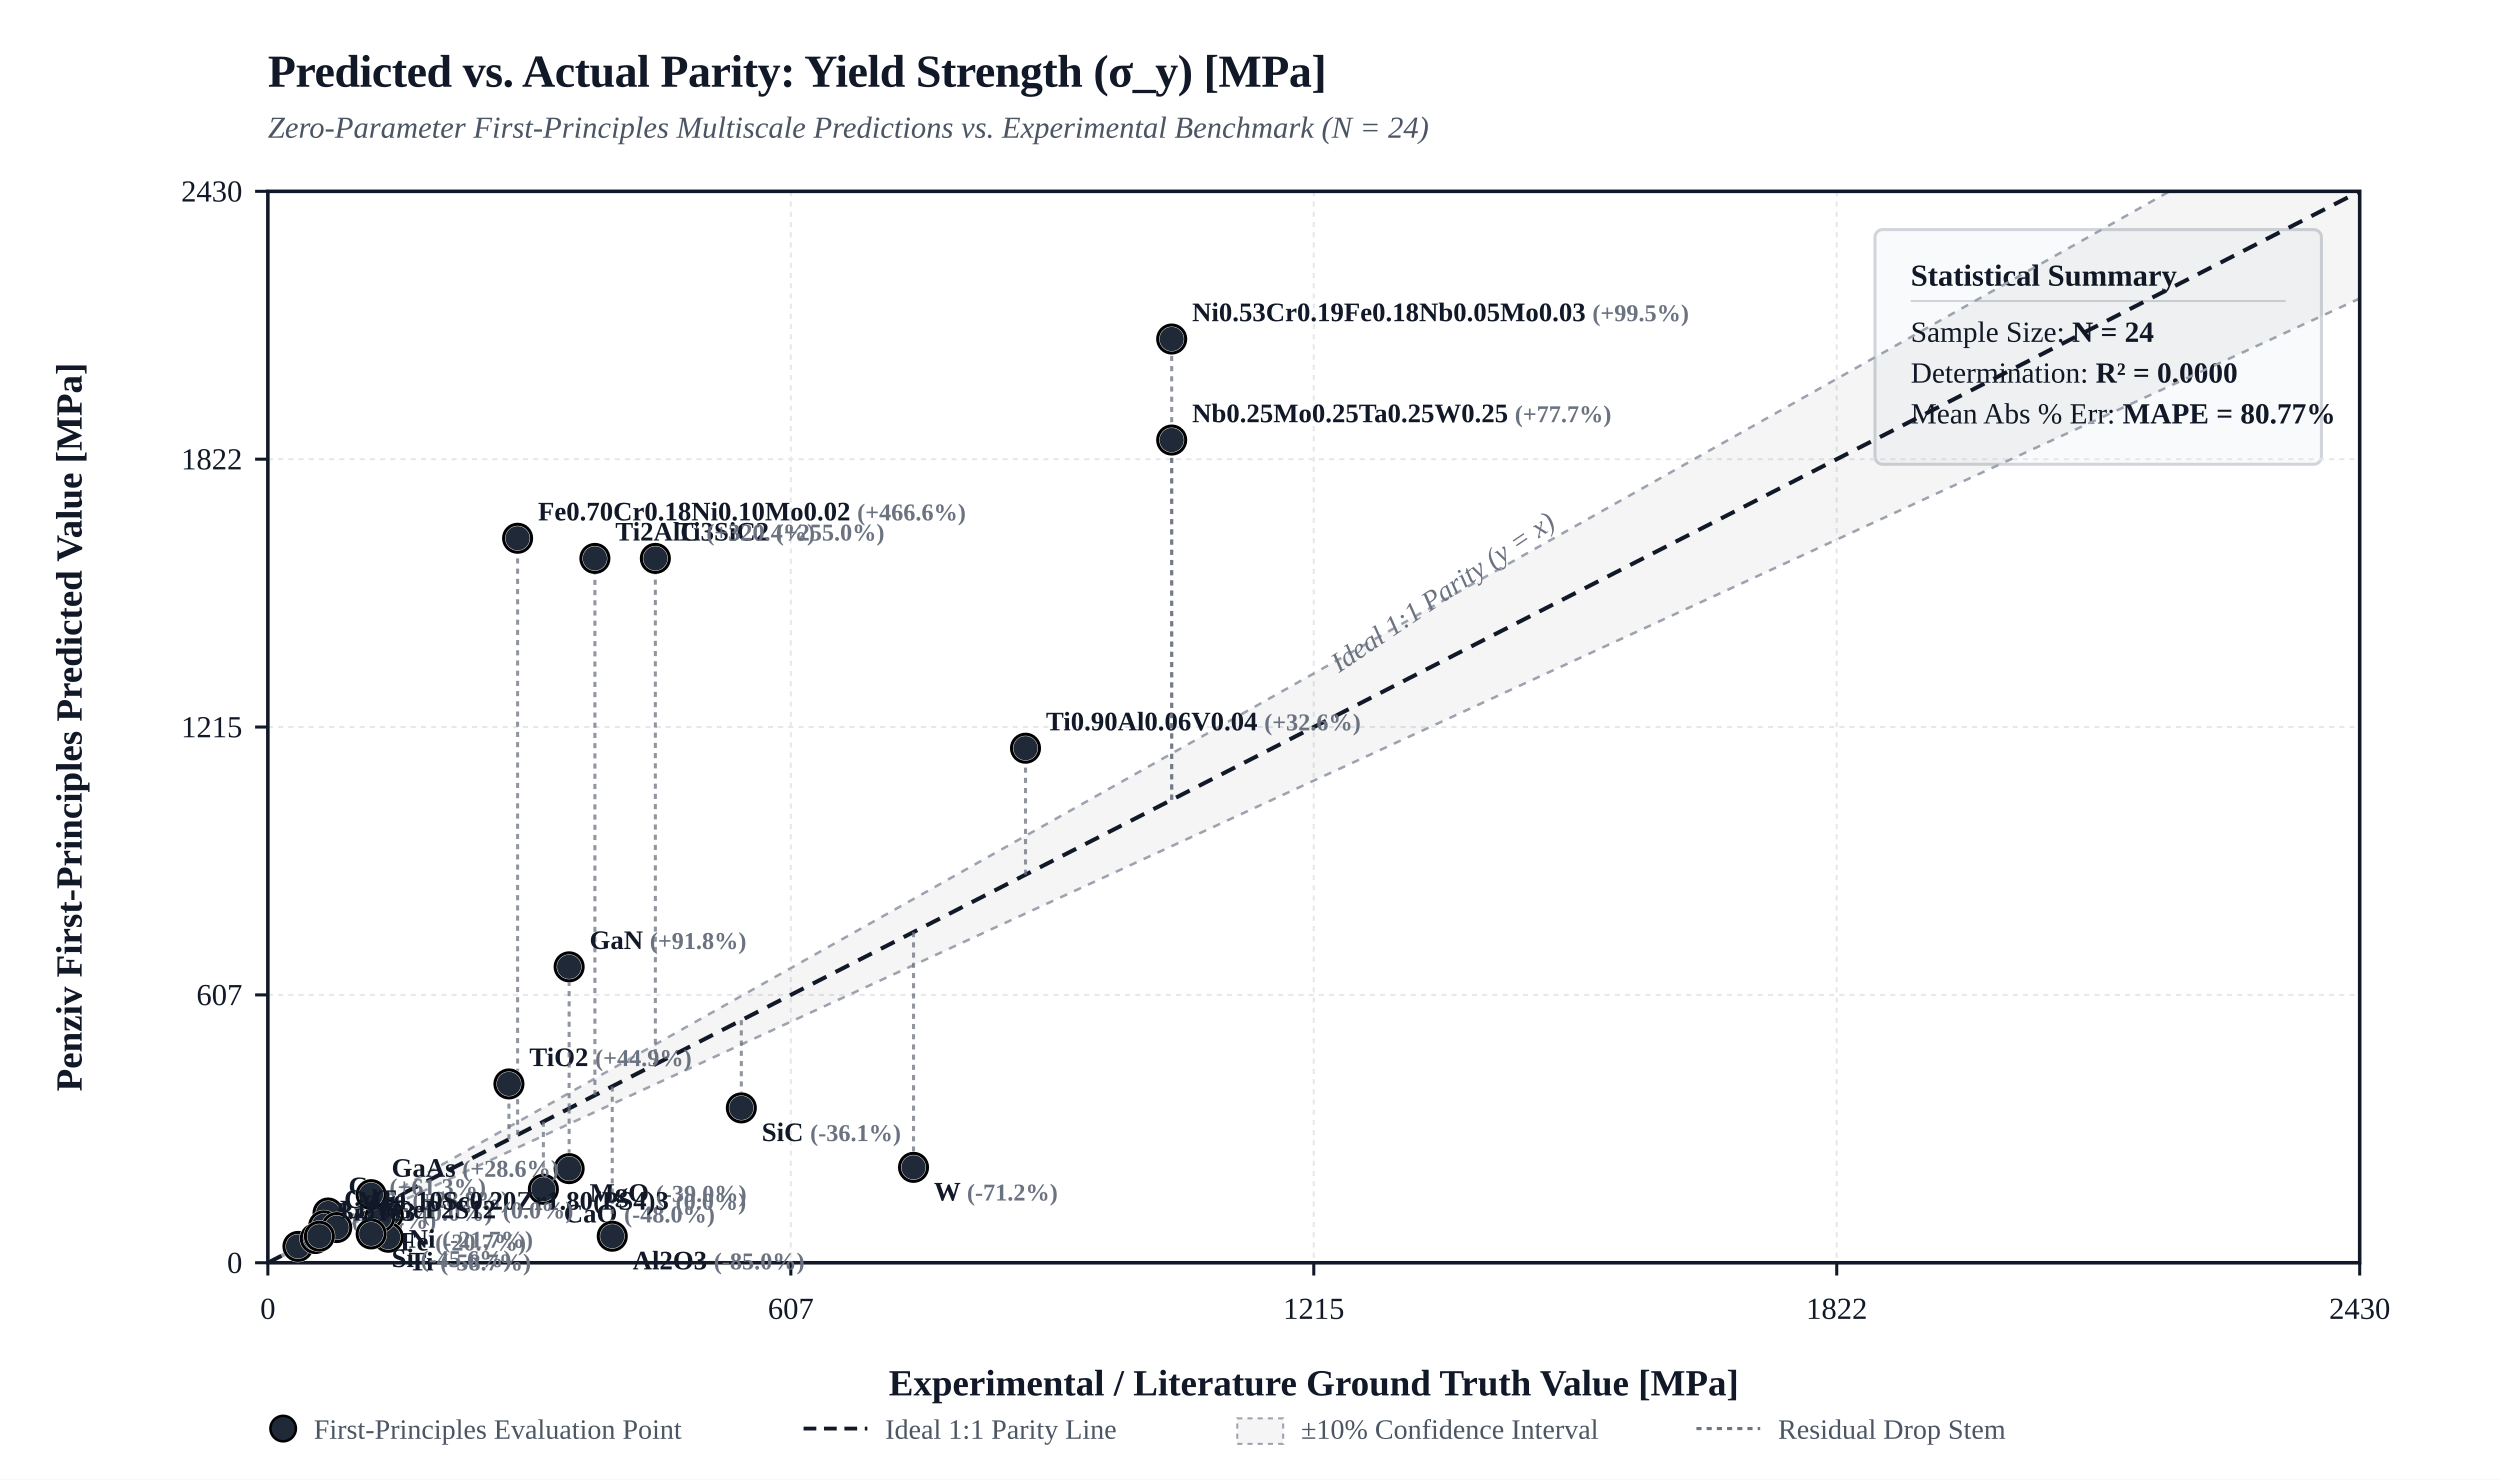
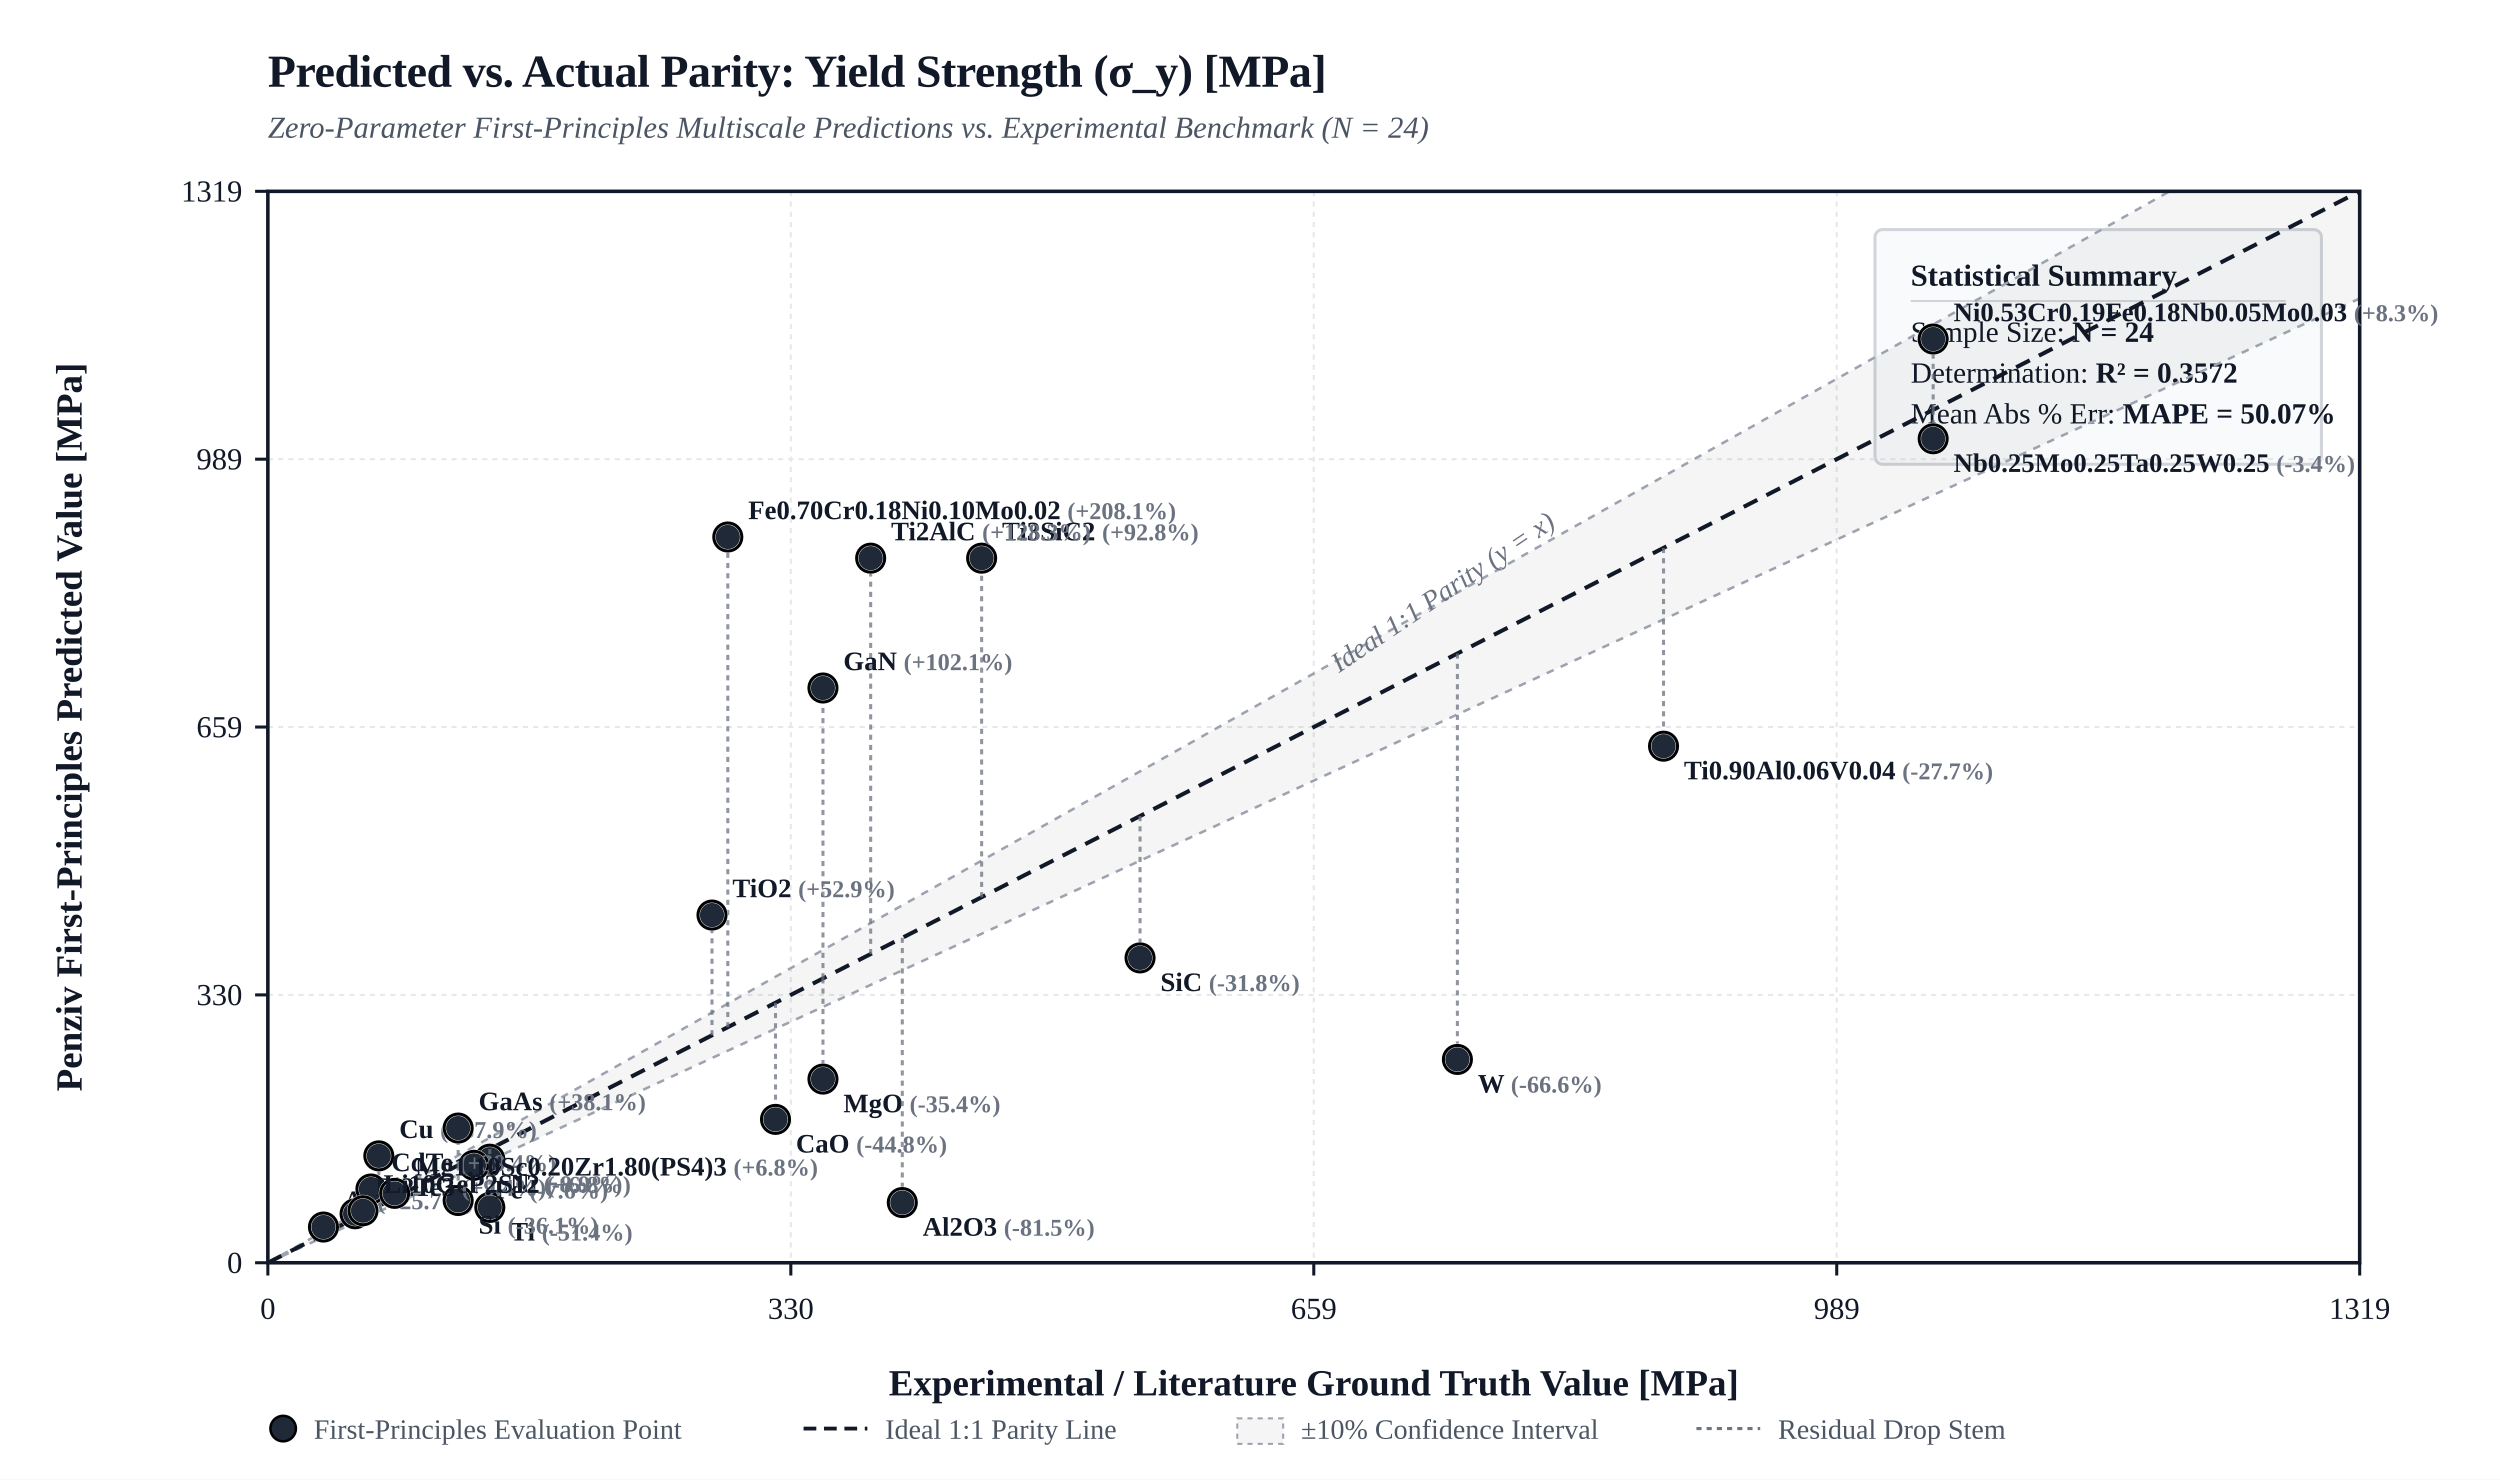
<svg xmlns="http://www.w3.org/2000/svg" viewBox="0 0 980 580" width="100%" height="auto" style="background-color: #FFFFFF; border: 1px solid #E5E7EB; border-radius: 4px; font-family: 'Times New Roman', Times, 'DejaVu Serif', 'TeX Gyre Termes', Georgia, serif;">
  <defs>
    <clipPath id="plotClip">
      <rect x="105" y="75" width="820" height="420" />
    </clipPath>
  </defs>
  <rect x="0" y="0" width="980" height="580" fill="#FFFFFF" />
  <text x="105" y="34" fill="#111827" font-size="18" font-weight="bold" letter-spacing="-0.01em">Predicted vs. Actual Parity: Yield Strength (σ_y) [MPa]</text>
  <text x="105" y="54" fill="#4B5563" font-size="12" font-style="italic">Zero-Parameter First-Principles Multiscale Predictions vs. Experimental Benchmark (N = 24)</text>
  <g transform="translate(735, 90)">
    <rect width="175" height="92" rx="3" fill="#F9FAFB" stroke="#D1D5DB" stroke-width="1.2" />
    <text x="14" y="22" fill="#111827" font-size="12" font-weight="bold">Statistical Summary</text>
    <line x1="14" y1="28" x2="161" y2="28" stroke="#D1D5DB" stroke-width="0.8" />
    <text x="14" y="44" fill="#111827" font-size="11.5">Sample Size: <tspan font-weight="bold">N = 24</tspan>
    </text>
-     <text x="14" y="60" fill="#111827" font-size="11.5">Determination: <tspan font-weight="bold">R² = 0.0000</tspan>
+     <text x="14" y="60" fill="#111827" font-size="11.5">Determination: <tspan font-weight="bold">R² = 0.3572</tspan>
    </text>
-     <text x="14" y="76" fill="#111827" font-size="11.5">Mean Abs % Err: <tspan font-weight="bold">MAPE = 80.77%</tspan>
+     <text x="14" y="76" fill="#111827" font-size="11.5">Mean Abs % Err: <tspan font-weight="bold">MAPE = 50.07%</tspan>
    </text>
  </g>
  <line x1="105.0" y1="75" x2="105.0" y2="495" stroke="#E5E7EB" stroke-width="0.8" stroke-dasharray="2,2" />
  <line x1="105" y1="495.0" x2="925" y2="495.0" stroke="#E5E7EB" stroke-width="0.8" stroke-dasharray="2,2" />
  <line x1="100" y1="495.0" x2="105" y2="495.0" stroke="#111827" stroke-width="1.2" />
  <text x="95" y="499.0" fill="#111827" font-size="12" font-weight="500" text-anchor="end">0</text>
  <line x1="105.0" y1="495" x2="105.0" y2="500" stroke="#111827" stroke-width="1.2" />
  <text x="105.0" y="517.0" fill="#111827" font-size="12" font-weight="500" text-anchor="middle">0</text>
  <line x1="310.0" y1="75" x2="310.0" y2="495" stroke="#E5E7EB" stroke-width="0.8" stroke-dasharray="2,2" />
  <line x1="105" y1="390.0" x2="925" y2="390.0" stroke="#E5E7EB" stroke-width="0.8" stroke-dasharray="2,2" />
  <line x1="100" y1="390.0" x2="105" y2="390.0" stroke="#111827" stroke-width="1.2" />
-   <text x="95" y="394.0" fill="#111827" font-size="12" font-weight="500" text-anchor="end">607</text>
+   <text x="95" y="394.0" fill="#111827" font-size="12" font-weight="500" text-anchor="end">330</text>
  <line x1="310.0" y1="495" x2="310.0" y2="500" stroke="#111827" stroke-width="1.2" />
-   <text x="310.0" y="517.0" fill="#111827" font-size="12" font-weight="500" text-anchor="middle">607</text>
+   <text x="310.0" y="517.0" fill="#111827" font-size="12" font-weight="500" text-anchor="middle">330</text>
  <line x1="515.0" y1="75" x2="515.0" y2="495" stroke="#E5E7EB" stroke-width="0.8" stroke-dasharray="2,2" />
  <line x1="105" y1="285.0" x2="925" y2="285.0" stroke="#E5E7EB" stroke-width="0.8" stroke-dasharray="2,2" />
  <line x1="100" y1="285.0" x2="105" y2="285.0" stroke="#111827" stroke-width="1.2" />
-   <text x="95" y="289.0" fill="#111827" font-size="12" font-weight="500" text-anchor="end">1215</text>
+   <text x="95" y="289.0" fill="#111827" font-size="12" font-weight="500" text-anchor="end">659</text>
  <line x1="515.0" y1="495" x2="515.0" y2="500" stroke="#111827" stroke-width="1.2" />
-   <text x="515.0" y="517.0" fill="#111827" font-size="12" font-weight="500" text-anchor="middle">1215</text>
+   <text x="515.0" y="517.0" fill="#111827" font-size="12" font-weight="500" text-anchor="middle">659</text>
  <line x1="720.0" y1="75" x2="720.0" y2="495" stroke="#E5E7EB" stroke-width="0.8" stroke-dasharray="2,2" />
  <line x1="105" y1="180.0" x2="925" y2="180.0" stroke="#E5E7EB" stroke-width="0.8" stroke-dasharray="2,2" />
  <line x1="100" y1="180.0" x2="105" y2="180.0" stroke="#111827" stroke-width="1.2" />
-   <text x="95" y="184.0" fill="#111827" font-size="12" font-weight="500" text-anchor="end">1822</text>
+   <text x="95" y="184.0" fill="#111827" font-size="12" font-weight="500" text-anchor="end">989</text>
  <line x1="720.0" y1="495" x2="720.0" y2="500" stroke="#111827" stroke-width="1.2" />
-   <text x="720.0" y="517.0" fill="#111827" font-size="12" font-weight="500" text-anchor="middle">1822</text>
+   <text x="720.0" y="517.0" fill="#111827" font-size="12" font-weight="500" text-anchor="middle">989</text>
  <line x1="925.0" y1="75" x2="925.0" y2="495" stroke="#E5E7EB" stroke-width="0.8" stroke-dasharray="2,2" />
  <line x1="105" y1="75.0" x2="925" y2="75.0" stroke="#E5E7EB" stroke-width="0.8" stroke-dasharray="2,2" />
  <line x1="100" y1="75.0" x2="105" y2="75.0" stroke="#111827" stroke-width="1.2" />
-   <text x="95" y="79.0" fill="#111827" font-size="12" font-weight="500" text-anchor="end">2430</text>
+   <text x="95" y="79.0" fill="#111827" font-size="12" font-weight="500" text-anchor="end">1319</text>
  <line x1="925.0" y1="495" x2="925.0" y2="500" stroke="#111827" stroke-width="1.2" />
-   <text x="925.0" y="517.0" fill="#111827" font-size="12" font-weight="500" text-anchor="middle">2430</text>
+   <text x="925.0" y="517.0" fill="#111827" font-size="12" font-weight="500" text-anchor="middle">1319</text>
  <polygon points="105.0,495.0 925.0,33.0 925.0,117.0 105.0,495.0" fill="rgba(0, 0, 0, 0.04)" clip-path="url(#plotClip)" />
  <line x1="105.0" y1="495.0" x2="925.0" y2="33.0" stroke="#9CA3AF" stroke-width="1.0" stroke-dasharray="3,3" clip-path="url(#plotClip)" />
  <line x1="105.0" y1="495.0" x2="925.0" y2="117.0" stroke="#9CA3AF" stroke-width="1.0" stroke-dasharray="3,3" clip-path="url(#plotClip)" />
  <line x1="105.0" y1="495.0" x2="925.0" y2="75.0" stroke="#111827" stroke-width="1.6" stroke-dasharray="6,4" clip-path="url(#plotClip)" />
  <text x="535.0" y="273.0" fill="#6B7280" font-size="11" font-style="italic" transform="rotate(-34 515.0 285.0)">Ideal 1:1 Parity (y = x)</text>
  <rect x="105" y="75" width="820" height="420" fill="none" stroke="#111827" stroke-width="1.4" />
  <text x="515.0" y="547.0" fill="#111827" font-size="14.5" font-weight="bold" text-anchor="middle">Experimental / Literature Ground Truth Value [MPa]</text>
  <text x="32" y="285.0" fill="#111827" font-size="14.5" font-weight="bold" text-anchor="middle" transform="rotate(-90 32 285.0)">Penziv First-Principles Predicted Value [MPa]</text>
-   <line x1="128.6" y1="482.9" x2="128.6" y2="475.5" stroke="#6B7280" stroke-width="1.2" stroke-dasharray="2,2" opacity="0.75" clip-path="url(#plotClip)" />
-   <circle cx="128.6" cy="475.5" r="5.5" fill="#1F2937" stroke="#FFFFFF" stroke-width="1.5" />
-   <circle cx="128.6" cy="475.5" r="5.5" fill="none" stroke="#000000" stroke-width="1.2" />
-   <text x="136.6" y="468.5" fill="#111827" font-size="10.5" font-weight="600" text-anchor="start">Cu <tspan fill="#6B7280" font-size="9.5">(+61.3%)</tspan>
+   <line x1="148.5" y1="472.7" x2="148.5" y2="453.1" stroke="#6B7280" stroke-width="1.2" stroke-dasharray="2,2" opacity="0.75" clip-path="url(#plotClip)" />
+   <circle cx="148.5" cy="453.1" r="5.5" fill="#1F2937" stroke="#FFFFFF" stroke-width="1.5" />
+   <circle cx="148.5" cy="453.1" r="5.5" fill="none" stroke="#000000" stroke-width="1.2" />
+   <text x="156.5" y="446.1" fill="#111827" font-size="10.5" font-weight="600" text-anchor="start">Cu <tspan fill="#6B7280" font-size="9.5">(+87.9%)</tspan>
  </text>
-   <line x1="116.8" y1="489.0" x2="116.8" y2="488.6" stroke="#6B7280" stroke-width="1.2" stroke-dasharray="2,2" opacity="0.75" clip-path="url(#plotClip)" />
-   <circle cx="116.8" cy="488.6" r="5.5" fill="#1F2937" stroke="#FFFFFF" stroke-width="1.5" />
-   <circle cx="116.8" cy="488.6" r="5.5" fill="none" stroke="#000000" stroke-width="1.2" />
-   <text x="124.8" y="481.6" fill="#111827" font-size="10.5" font-weight="600" text-anchor="start">Al <tspan fill="#6B7280" font-size="9.5">(+5.4%)</tspan>
+   <line x1="126.8" y1="483.9" x2="126.8" y2="481.0" stroke="#6B7280" stroke-width="1.2" stroke-dasharray="2,2" opacity="0.75" clip-path="url(#plotClip)" />
+   <circle cx="126.8" cy="481.0" r="5.5" fill="#1F2937" stroke="#FFFFFF" stroke-width="1.5" />
+   <circle cx="126.8" cy="481.0" r="5.5" fill="none" stroke="#000000" stroke-width="1.2" />
+   <text x="134.8" y="474.0" fill="#111827" font-size="10.5" font-weight="600" text-anchor="start">Al <tspan fill="#6B7280" font-size="9.5">(+25.7%)</tspan>
  </text>
-   <line x1="152.2" y1="470.8" x2="152.2" y2="476.1" stroke="#6B7280" stroke-width="1.2" stroke-dasharray="2,2" opacity="0.75" clip-path="url(#plotClip)" />
-   <circle cx="152.2" cy="476.1" r="5.5" fill="#1F2937" stroke="#FFFFFF" stroke-width="1.5" />
-   <circle cx="152.2" cy="476.1" r="5.5" fill="none" stroke="#000000" stroke-width="1.2" />
-   <text x="160.2" y="489.1" fill="#111827" font-size="10.5" font-weight="600" text-anchor="start">Ni <tspan fill="#6B7280" font-size="9.5">(-21.7%)</tspan>
+   <line x1="192.0" y1="450.4" x2="192.0" y2="454.4" stroke="#6B7280" stroke-width="1.2" stroke-dasharray="2,2" opacity="0.75" clip-path="url(#plotClip)" />
+   <circle cx="192.0" cy="454.4" r="5.5" fill="#1F2937" stroke="#FFFFFF" stroke-width="1.5" />
+   <circle cx="192.0" cy="454.4" r="5.5" fill="none" stroke="#000000" stroke-width="1.2" />
+   <text x="200.0" y="467.4" fill="#111827" font-size="10.5" font-weight="600" text-anchor="start">Ni <tspan fill="#6B7280" font-size="9.5">(-8.9%)</tspan>
  </text>
-   <line x1="152.2" y1="470.8" x2="152.2" y2="485.0" stroke="#6B7280" stroke-width="1.2" stroke-dasharray="2,2" opacity="0.75" clip-path="url(#plotClip)" />
-   <circle cx="152.2" cy="485.0" r="5.5" fill="#1F2937" stroke="#FFFFFF" stroke-width="1.5" />
-   <circle cx="152.2" cy="485.0" r="5.5" fill="none" stroke="#000000" stroke-width="1.2" />
-   <text x="160.2" y="498.0" fill="#111827" font-size="10.5" font-weight="600" text-anchor="start">Ti <tspan fill="#6B7280" font-size="9.5">(-58.7%)</tspan>
+   <line x1="192.0" y1="450.4" x2="192.0" y2="473.3" stroke="#6B7280" stroke-width="1.2" stroke-dasharray="2,2" opacity="0.75" clip-path="url(#plotClip)" />
+   <circle cx="192.0" cy="473.3" r="5.5" fill="#1F2937" stroke="#FFFFFF" stroke-width="1.5" />
+   <circle cx="192.0" cy="473.3" r="5.5" fill="none" stroke="#000000" stroke-width="1.2" />
+   <text x="200.0" y="486.3" fill="#111827" font-size="10.5" font-weight="600" text-anchor="start">Ti <tspan fill="#6B7280" font-size="9.5">(-51.4%)</tspan>
  </text>
-   <line x1="358.1" y1="365.4" x2="358.1" y2="457.6" stroke="#6B7280" stroke-width="1.2" stroke-dasharray="2,2" opacity="0.75" clip-path="url(#plotClip)" />
-   <circle cx="358.1" cy="457.6" r="5.5" fill="#1F2937" stroke="#FFFFFF" stroke-width="1.5" />
-   <circle cx="358.1" cy="457.6" r="5.5" fill="none" stroke="#000000" stroke-width="1.2" />
-   <text x="366.1" y="470.6" fill="#111827" font-size="10.5" font-weight="600" text-anchor="start">W <tspan fill="#6B7280" font-size="9.5">(-71.2%)</tspan>
+   <line x1="571.3" y1="256.2" x2="571.3" y2="415.3" stroke="#6B7280" stroke-width="1.2" stroke-dasharray="2,2" opacity="0.75" clip-path="url(#plotClip)" />
+   <circle cx="571.3" cy="415.3" r="5.5" fill="#1F2937" stroke="#FFFFFF" stroke-width="1.5" />
+   <circle cx="571.3" cy="415.3" r="5.5" fill="none" stroke="#000000" stroke-width="1.2" />
+   <text x="579.3" y="428.3" fill="#111827" font-size="10.5" font-weight="600" text-anchor="start">W <tspan fill="#6B7280" font-size="9.5">(-66.6%)</tspan>
  </text>
-   <line x1="148.9" y1="472.5" x2="148.9" y2="477.2" stroke="#6B7280" stroke-width="1.2" stroke-dasharray="2,2" opacity="0.75" clip-path="url(#plotClip)" />
-   <circle cx="148.9" cy="477.2" r="5.5" fill="#1F2937" stroke="#FFFFFF" stroke-width="1.5" />
-   <circle cx="148.9" cy="477.2" r="5.5" fill="none" stroke="#000000" stroke-width="1.2" />
-   <text x="156.9" y="490.2" fill="#111827" font-size="10.5" font-weight="600" text-anchor="start">Fe <tspan fill="#6B7280" font-size="9.5">(-20.7%)</tspan>
+   <line x1="185.8" y1="453.6" x2="185.8" y2="456.8" stroke="#6B7280" stroke-width="1.2" stroke-dasharray="2,2" opacity="0.75" clip-path="url(#plotClip)" />
+   <circle cx="185.8" cy="456.8" r="5.5" fill="#1F2937" stroke="#FFFFFF" stroke-width="1.5" />
+   <circle cx="185.8" cy="456.8" r="5.5" fill="none" stroke="#000000" stroke-width="1.2" />
+   <text x="193.8" y="469.8" fill="#111827" font-size="10.5" font-weight="600" text-anchor="start">Fe <tspan fill="#6B7280" font-size="9.5">(-7.6%)</tspan>
  </text>
-   <line x1="202.9" y1="444.9" x2="202.9" y2="211.0" stroke="#6B7280" stroke-width="1.2" stroke-dasharray="2,2" opacity="0.75" clip-path="url(#plotClip)" />
-   <circle cx="202.9" cy="211.0" r="5.5" fill="#1F2937" stroke="#FFFFFF" stroke-width="1.5" />
-   <circle cx="202.9" cy="211.0" r="5.5" fill="none" stroke="#000000" stroke-width="1.2" />
-   <text x="210.9" y="204.0" fill="#111827" font-size="10.5" font-weight="600" text-anchor="start">Fe0.70Cr0.18Ni0.10Mo0.02 <tspan fill="#6B7280" font-size="9.5">(+466.6%)</tspan>
+   <line x1="285.3" y1="402.7" x2="285.3" y2="210.5" stroke="#6B7280" stroke-width="1.2" stroke-dasharray="2,2" opacity="0.75" clip-path="url(#plotClip)" />
+   <circle cx="285.3" cy="210.5" r="5.5" fill="#1F2937" stroke="#FFFFFF" stroke-width="1.5" />
+   <circle cx="285.3" cy="210.5" r="5.5" fill="none" stroke="#000000" stroke-width="1.2" />
+   <text x="293.3" y="203.5" fill="#111827" font-size="10.5" font-weight="600" text-anchor="start">Fe0.70Cr0.18Ni0.10Mo0.02 <tspan fill="#6B7280" font-size="9.5">(+208.1%)</tspan>
  </text>
-   <line x1="459.3" y1="313.5" x2="459.3" y2="132.9" stroke="#6B7280" stroke-width="1.2" stroke-dasharray="2,2" opacity="0.75" clip-path="url(#plotClip)" />
-   <circle cx="459.3" cy="132.9" r="5.5" fill="#1F2937" stroke="#FFFFFF" stroke-width="1.5" />
-   <circle cx="459.3" cy="132.9" r="5.5" fill="none" stroke="#000000" stroke-width="1.2" />
-   <text x="467.3" y="125.9" fill="#111827" font-size="10.5" font-weight="600" text-anchor="start">Ni0.53Cr0.19Fe0.18Nb0.05Mo0.03 <tspan fill="#6B7280" font-size="9.5">(+99.5%)</tspan>
+   <line x1="757.8" y1="160.6" x2="757.8" y2="132.9" stroke="#6B7280" stroke-width="1.2" stroke-dasharray="2,2" opacity="0.75" clip-path="url(#plotClip)" />
+   <circle cx="757.8" cy="132.9" r="5.5" fill="#1F2937" stroke="#FFFFFF" stroke-width="1.5" />
+   <circle cx="757.8" cy="132.9" r="5.5" fill="none" stroke="#000000" stroke-width="1.2" />
+   <text x="765.8" y="125.9" fill="#111827" font-size="10.5" font-weight="600" text-anchor="start">Ni0.53Cr0.19Fe0.18Nb0.05Mo0.03 <tspan fill="#6B7280" font-size="9.5">(+8.3%)</tspan>
  </text>
-   <line x1="402.0" y1="342.9" x2="402.0" y2="293.3" stroke="#6B7280" stroke-width="1.2" stroke-dasharray="2,2" opacity="0.75" clip-path="url(#plotClip)" />
-   <circle cx="402.0" cy="293.3" r="5.5" fill="#1F2937" stroke="#FFFFFF" stroke-width="1.5" />
-   <circle cx="402.0" cy="293.3" r="5.5" fill="none" stroke="#000000" stroke-width="1.2" />
-   <text x="410.0" y="286.3" fill="#111827" font-size="10.5" font-weight="600" text-anchor="start">Ti0.90Al0.06V0.04 <tspan fill="#6B7280" font-size="9.5">(+32.6%)</tspan>
+   <line x1="652.1" y1="214.8" x2="652.1" y2="292.5" stroke="#6B7280" stroke-width="1.2" stroke-dasharray="2,2" opacity="0.75" clip-path="url(#plotClip)" />
+   <circle cx="652.1" cy="292.5" r="5.5" fill="#1F2937" stroke="#FFFFFF" stroke-width="1.5" />
+   <circle cx="652.1" cy="292.5" r="5.5" fill="none" stroke="#000000" stroke-width="1.2" />
+   <text x="660.1" y="305.5" fill="#111827" font-size="10.5" font-weight="600" text-anchor="start">Ti0.90Al0.06V0.04 <tspan fill="#6B7280" font-size="9.5">(-27.7%)</tspan>
  </text>
-   <line x1="459.3" y1="313.5" x2="459.3" y2="172.5" stroke="#6B7280" stroke-width="1.2" stroke-dasharray="2,2" opacity="0.75" clip-path="url(#plotClip)" />
-   <circle cx="459.3" cy="172.5" r="5.5" fill="#1F2937" stroke="#FFFFFF" stroke-width="1.5" />
-   <circle cx="459.3" cy="172.5" r="5.5" fill="none" stroke="#000000" stroke-width="1.2" />
-   <text x="467.3" y="165.5" fill="#111827" font-size="10.5" font-weight="600" text-anchor="start">Nb0.25Mo0.25Ta0.25W0.25 <tspan fill="#6B7280" font-size="9.5">(+77.7%)</tspan>
+   <line x1="757.8" y1="160.6" x2="757.8" y2="172.0" stroke="#6B7280" stroke-width="1.2" stroke-dasharray="2,2" opacity="0.75" clip-path="url(#plotClip)" />
+   <circle cx="757.8" cy="172.0" r="5.5" fill="#1F2937" stroke="#FFFFFF" stroke-width="1.5" />
+   <circle cx="757.8" cy="172.0" r="5.5" fill="none" stroke="#000000" stroke-width="1.2" />
+   <text x="765.8" y="185.0" fill="#111827" font-size="10.5" font-weight="600" text-anchor="start">Nb0.25Mo0.25Ta0.25W0.25 <tspan fill="#6B7280" font-size="9.5">(-3.4%)</tspan>
  </text>
-   <line x1="256.9" y1="417.2" x2="256.9" y2="218.9" stroke="#6B7280" stroke-width="1.2" stroke-dasharray="2,2" opacity="0.75" clip-path="url(#plotClip)" />
-   <circle cx="256.9" cy="218.9" r="5.5" fill="#1F2937" stroke="#FFFFFF" stroke-width="1.5" />
-   <circle cx="256.9" cy="218.9" r="5.5" fill="none" stroke="#000000" stroke-width="1.2" />
-   <text x="264.9" y="211.9" fill="#111827" font-size="10.5" font-weight="600" text-anchor="start">Ti3SiC2 <tspan fill="#6B7280" font-size="9.5">(+255.0%)</tspan>
+   <line x1="384.8" y1="351.7" x2="384.8" y2="218.8" stroke="#6B7280" stroke-width="1.2" stroke-dasharray="2,2" opacity="0.75" clip-path="url(#plotClip)" />
+   <circle cx="384.8" cy="218.8" r="5.5" fill="#1F2937" stroke="#FFFFFF" stroke-width="1.5" />
+   <circle cx="384.8" cy="218.8" r="5.5" fill="none" stroke="#000000" stroke-width="1.2" />
+   <text x="392.8" y="211.8" fill="#111827" font-size="10.5" font-weight="600" text-anchor="start">Ti3SiC2 <tspan fill="#6B7280" font-size="9.5">(+92.8%)</tspan>
  </text>
-   <line x1="233.2" y1="429.3" x2="233.2" y2="218.9" stroke="#6B7280" stroke-width="1.2" stroke-dasharray="2,2" opacity="0.75" clip-path="url(#plotClip)" />
-   <circle cx="233.2" cy="218.9" r="5.5" fill="#1F2937" stroke="#FFFFFF" stroke-width="1.5" />
-   <circle cx="233.2" cy="218.9" r="5.5" fill="none" stroke="#000000" stroke-width="1.2" />
-   <text x="241.2" y="211.9" fill="#111827" font-size="10.5" font-weight="600" text-anchor="start">Ti2AlC <tspan fill="#6B7280" font-size="9.5">(+320.4%)</tspan>
+   <line x1="341.3" y1="374.0" x2="341.3" y2="218.8" stroke="#6B7280" stroke-width="1.2" stroke-dasharray="2,2" opacity="0.75" clip-path="url(#plotClip)" />
+   <circle cx="341.3" cy="218.8" r="5.5" fill="#1F2937" stroke="#FFFFFF" stroke-width="1.5" />
+   <circle cx="341.3" cy="218.8" r="5.5" fill="none" stroke="#000000" stroke-width="1.2" />
+   <text x="349.3" y="211.8" fill="#111827" font-size="10.5" font-weight="600" text-anchor="start">Ti2AlC <tspan fill="#6B7280" font-size="9.5">(+128.3%)</tspan>
  </text>
-   <line x1="213.0" y1="439.7" x2="213.0" y2="466.2" stroke="#6B7280" stroke-width="1.2" stroke-dasharray="2,2" opacity="0.75" clip-path="url(#plotClip)" />
-   <circle cx="213.0" cy="466.2" r="5.5" fill="#1F2937" stroke="#FFFFFF" stroke-width="1.5" />
-   <circle cx="213.0" cy="466.2" r="5.5" fill="none" stroke="#000000" stroke-width="1.2" />
-   <text x="221.0" y="479.2" fill="#111827" font-size="10.5" font-weight="600" text-anchor="start">CaO <tspan fill="#6B7280" font-size="9.5">(-48.0%)</tspan>
+   <line x1="304.0" y1="393.1" x2="304.0" y2="438.8" stroke="#6B7280" stroke-width="1.2" stroke-dasharray="2,2" opacity="0.75" clip-path="url(#plotClip)" />
+   <circle cx="304.0" cy="438.8" r="5.5" fill="#1F2937" stroke="#FFFFFF" stroke-width="1.5" />
+   <circle cx="304.0" cy="438.8" r="5.5" fill="none" stroke="#000000" stroke-width="1.2" />
+   <text x="312.0" y="451.8" fill="#111827" font-size="10.5" font-weight="600" text-anchor="start">CaO <tspan fill="#6B7280" font-size="9.5">(-44.8%)</tspan>
  </text>
-   <line x1="223.1" y1="434.5" x2="223.1" y2="458.1" stroke="#6B7280" stroke-width="1.2" stroke-dasharray="2,2" opacity="0.75" clip-path="url(#plotClip)" />
-   <circle cx="223.1" cy="458.1" r="5.5" fill="#1F2937" stroke="#FFFFFF" stroke-width="1.5" />
-   <circle cx="223.1" cy="458.1" r="5.5" fill="none" stroke="#000000" stroke-width="1.2" />
-   <text x="231.1" y="471.1" fill="#111827" font-size="10.5" font-weight="600" text-anchor="start">MgO <tspan fill="#6B7280" font-size="9.5">(-39.0%)</tspan>
+   <line x1="322.6" y1="383.5" x2="322.6" y2="423.0" stroke="#6B7280" stroke-width="1.2" stroke-dasharray="2,2" opacity="0.75" clip-path="url(#plotClip)" />
+   <circle cx="322.6" cy="423.0" r="5.5" fill="#1F2937" stroke="#FFFFFF" stroke-width="1.5" />
+   <circle cx="322.6" cy="423.0" r="5.5" fill="none" stroke="#000000" stroke-width="1.2" />
+   <text x="330.6" y="436.0" fill="#111827" font-size="10.5" font-weight="600" text-anchor="start">MgO <tspan fill="#6B7280" font-size="9.5">(-35.4%)</tspan>
  </text>
-   <line x1="240.0" y1="425.9" x2="240.0" y2="484.6" stroke="#6B7280" stroke-width="1.2" stroke-dasharray="2,2" opacity="0.75" clip-path="url(#plotClip)" />
-   <circle cx="240.0" cy="484.6" r="5.5" fill="#1F2937" stroke="#FFFFFF" stroke-width="1.5" />
-   <circle cx="240.0" cy="484.6" r="5.5" fill="none" stroke="#000000" stroke-width="1.2" />
-   <text x="248.0" y="497.6" fill="#111827" font-size="10.5" font-weight="600" text-anchor="start">Al2O3 <tspan fill="#6B7280" font-size="9.5">(-85.0%)</tspan>
+   <line x1="353.7" y1="367.6" x2="353.7" y2="471.4" stroke="#6B7280" stroke-width="1.2" stroke-dasharray="2,2" opacity="0.75" clip-path="url(#plotClip)" />
+   <circle cx="353.7" cy="471.4" r="5.5" fill="#1F2937" stroke="#FFFFFF" stroke-width="1.5" />
+   <circle cx="353.7" cy="471.4" r="5.5" fill="none" stroke="#000000" stroke-width="1.2" />
+   <text x="361.7" y="484.4" fill="#111827" font-size="10.5" font-weight="600" text-anchor="start">Al2O3 <tspan fill="#6B7280" font-size="9.5">(-81.5%)</tspan>
  </text>
-   <line x1="199.5" y1="446.6" x2="199.5" y2="424.9" stroke="#6B7280" stroke-width="1.2" stroke-dasharray="2,2" opacity="0.75" clip-path="url(#plotClip)" />
-   <circle cx="199.5" cy="424.9" r="5.5" fill="#1F2937" stroke="#FFFFFF" stroke-width="1.5" />
-   <circle cx="199.5" cy="424.9" r="5.5" fill="none" stroke="#000000" stroke-width="1.2" />
-   <text x="207.5" y="417.9" fill="#111827" font-size="10.5" font-weight="600" text-anchor="start">TiO2 <tspan fill="#6B7280" font-size="9.5">(+44.9%)</tspan>
+   <line x1="279.1" y1="405.8" x2="279.1" y2="358.7" stroke="#6B7280" stroke-width="1.2" stroke-dasharray="2,2" opacity="0.75" clip-path="url(#plotClip)" />
+   <circle cx="279.1" cy="358.7" r="5.5" fill="#1F2937" stroke="#FFFFFF" stroke-width="1.5" />
+   <circle cx="279.1" cy="358.7" r="5.5" fill="none" stroke="#000000" stroke-width="1.2" />
+   <text x="287.1" y="351.7" fill="#111827" font-size="10.5" font-weight="600" text-anchor="start">TiO2 <tspan fill="#6B7280" font-size="9.5">(+52.9%)</tspan>
  </text>
-   <line x1="290.6" y1="399.9" x2="290.6" y2="434.3" stroke="#6B7280" stroke-width="1.2" stroke-dasharray="2,2" opacity="0.75" clip-path="url(#plotClip)" />
-   <circle cx="290.6" cy="434.3" r="5.5" fill="#1F2937" stroke="#FFFFFF" stroke-width="1.5" />
-   <circle cx="290.6" cy="434.3" r="5.5" fill="none" stroke="#000000" stroke-width="1.2" />
-   <text x="298.6" y="447.3" fill="#111827" font-size="10.5" font-weight="600" text-anchor="start">SiC <tspan fill="#6B7280" font-size="9.5">(-36.1%)</tspan>
+   <line x1="446.9" y1="319.9" x2="446.9" y2="375.5" stroke="#6B7280" stroke-width="1.2" stroke-dasharray="2,2" opacity="0.75" clip-path="url(#plotClip)" />
+   <circle cx="446.9" cy="375.5" r="5.5" fill="#1F2937" stroke="#FFFFFF" stroke-width="1.5" />
+   <circle cx="446.9" cy="375.5" r="5.5" fill="none" stroke="#000000" stroke-width="1.2" />
+   <text x="454.9" y="388.5" fill="#111827" font-size="10.5" font-weight="600" text-anchor="start">SiC <tspan fill="#6B7280" font-size="9.5">(-31.8%)</tspan>
  </text>
-   <line x1="223.1" y1="434.5" x2="223.1" y2="379.0" stroke="#6B7280" stroke-width="1.2" stroke-dasharray="2,2" opacity="0.75" clip-path="url(#plotClip)" />
-   <circle cx="223.1" cy="379.0" r="5.5" fill="#1F2937" stroke="#FFFFFF" stroke-width="1.5" />
-   <circle cx="223.1" cy="379.0" r="5.5" fill="none" stroke="#000000" stroke-width="1.2" />
-   <text x="231.1" y="372.0" fill="#111827" font-size="10.5" font-weight="600" text-anchor="start">GaN <tspan fill="#6B7280" font-size="9.5">(+91.8%)</tspan>
+   <line x1="322.6" y1="383.5" x2="322.6" y2="269.7" stroke="#6B7280" stroke-width="1.2" stroke-dasharray="2,2" opacity="0.75" clip-path="url(#plotClip)" />
+   <circle cx="322.6" cy="269.7" r="5.5" fill="#1F2937" stroke="#FFFFFF" stroke-width="1.5" />
+   <circle cx="322.6" cy="269.7" r="5.5" fill="none" stroke="#000000" stroke-width="1.2" />
+   <text x="330.6" y="262.7" fill="#111827" font-size="10.5" font-weight="600" text-anchor="start">GaN <tspan fill="#6B7280" font-size="9.5">(+102.1%)</tspan>
  </text>
-   <line x1="145.5" y1="474.3" x2="145.5" y2="483.7" stroke="#6B7280" stroke-width="1.2" stroke-dasharray="2,2" opacity="0.75" clip-path="url(#plotClip)" />
-   <circle cx="145.5" cy="483.7" r="5.5" fill="#1F2937" stroke="#FFFFFF" stroke-width="1.5" />
-   <circle cx="145.5" cy="483.7" r="5.5" fill="none" stroke="#000000" stroke-width="1.2" />
-   <text x="153.5" y="496.7" fill="#111827" font-size="10.5" font-weight="600" text-anchor="start">Si <tspan fill="#6B7280" font-size="9.5">(-45.6%)</tspan>
+   <line x1="179.6" y1="456.8" x2="179.6" y2="470.6" stroke="#6B7280" stroke-width="1.2" stroke-dasharray="2,2" opacity="0.75" clip-path="url(#plotClip)" />
+   <circle cx="179.6" cy="470.6" r="5.5" fill="#1F2937" stroke="#FFFFFF" stroke-width="1.5" />
+   <circle cx="179.6" cy="470.6" r="5.5" fill="none" stroke="#000000" stroke-width="1.2" />
+   <text x="187.6" y="483.6" fill="#111827" font-size="10.5" font-weight="600" text-anchor="start">Si <tspan fill="#6B7280" font-size="9.5">(-36.1%)</tspan>
  </text>
-   <line x1="145.5" y1="474.3" x2="145.5" y2="468.3" stroke="#6B7280" stroke-width="1.2" stroke-dasharray="2,2" opacity="0.75" clip-path="url(#plotClip)" />
-   <circle cx="145.5" cy="468.3" r="5.5" fill="#1F2937" stroke="#FFFFFF" stroke-width="1.5" />
-   <circle cx="145.5" cy="468.3" r="5.5" fill="none" stroke="#000000" stroke-width="1.2" />
-   <text x="153.5" y="461.3" fill="#111827" font-size="10.5" font-weight="600" text-anchor="start">GaAs <tspan fill="#6B7280" font-size="9.5">(+28.6%)</tspan>
+   <line x1="179.6" y1="456.8" x2="179.6" y2="442.2" stroke="#6B7280" stroke-width="1.2" stroke-dasharray="2,2" opacity="0.75" clip-path="url(#plotClip)" />
+   <circle cx="179.6" cy="442.2" r="5.5" fill="#1F2937" stroke="#FFFFFF" stroke-width="1.5" />
+   <circle cx="179.6" cy="442.2" r="5.5" fill="none" stroke="#000000" stroke-width="1.2" />
+   <text x="187.6" y="435.2" fill="#111827" font-size="10.5" font-weight="600" text-anchor="start">GaAs <tspan fill="#6B7280" font-size="9.5">(+38.1%)</tspan>
  </text>
-   <line x1="126.9" y1="483.8" x2="126.9" y2="480.5" stroke="#6B7280" stroke-width="1.2" stroke-dasharray="2,2" opacity="0.75" clip-path="url(#plotClip)" />
-   <circle cx="126.9" cy="480.5" r="5.5" fill="#1F2937" stroke="#FFFFFF" stroke-width="1.5" />
-   <circle cx="126.9" cy="480.5" r="5.5" fill="none" stroke="#000000" stroke-width="1.2" />
-   <text x="134.9" y="473.5" fill="#111827" font-size="10.5" font-weight="600" text-anchor="start">CdTe <tspan fill="#6B7280" font-size="9.5">(+28.8%)</tspan>
+   <line x1="145.4" y1="474.3" x2="145.4" y2="466.1" stroke="#6B7280" stroke-width="1.2" stroke-dasharray="2,2" opacity="0.75" clip-path="url(#plotClip)" />
+   <circle cx="145.4" cy="466.1" r="5.5" fill="#1F2937" stroke="#FFFFFF" stroke-width="1.5" />
+   <circle cx="145.4" cy="466.1" r="5.5" fill="none" stroke="#000000" stroke-width="1.2" />
+   <text x="153.4" y="459.1" fill="#111827" font-size="10.5" font-weight="600" text-anchor="start">CdTe <tspan fill="#6B7280" font-size="9.5">(+39.4%)</tspan>
  </text>
-   <line x1="123.6" y1="485.5" x2="123.6" y2="485.5" stroke="#6B7280" stroke-width="1.2" stroke-dasharray="2,2" opacity="0.75" clip-path="url(#plotClip)" />
-   <circle cx="123.6" cy="485.5" r="5.5" fill="#1F2937" stroke="#FFFFFF" stroke-width="1.5" />
-   <circle cx="123.6" cy="485.5" r="5.5" fill="none" stroke="#000000" stroke-width="1.2" />
-   <text x="131.6" y="478.5" fill="#111827" font-size="10.5" font-weight="600" text-anchor="start">Bi2Te3 <tspan fill="#6B7280" font-size="9.5">(0.0%)</tspan>
+   <line x1="139.2" y1="477.5" x2="139.2" y2="475.8" stroke="#6B7280" stroke-width="1.2" stroke-dasharray="2,2" opacity="0.75" clip-path="url(#plotClip)" />
+   <circle cx="139.2" cy="475.8" r="5.5" fill="#1F2937" stroke="#FFFFFF" stroke-width="1.5" />
+   <circle cx="139.2" cy="475.8" r="5.5" fill="none" stroke="#000000" stroke-width="1.2" />
+   <text x="147.2" y="468.8" fill="#111827" font-size="10.5" font-weight="600" text-anchor="start">Bi2Te3 <tspan fill="#6B7280" font-size="9.5">(+9.4%)</tspan>
  </text>
-   <line x1="132.0" y1="481.2" x2="132.0" y2="481.2" stroke="#6B7280" stroke-width="1.2" stroke-dasharray="2,2" opacity="0.75" clip-path="url(#plotClip)" />
-   <circle cx="132.0" cy="481.2" r="5.5" fill="#1F2937" stroke="#FFFFFF" stroke-width="1.5" />
-   <circle cx="132.0" cy="481.2" r="5.5" fill="none" stroke="#000000" stroke-width="1.2" />
-   <text x="140.0" y="474.2" fill="#111827" font-size="10.5" font-weight="600" text-anchor="start">Mg1.10Sc0.20Zr1.80(PS4)3 <tspan fill="#6B7280" font-size="9.5">(0.0%)</tspan>
+   <line x1="154.7" y1="469.5" x2="154.7" y2="467.8" stroke="#6B7280" stroke-width="1.2" stroke-dasharray="2,2" opacity="0.75" clip-path="url(#plotClip)" />
+   <circle cx="154.7" cy="467.8" r="5.5" fill="#1F2937" stroke="#FFFFFF" stroke-width="1.5" />
+   <circle cx="154.7" cy="467.8" r="5.5" fill="none" stroke="#000000" stroke-width="1.2" />
+   <text x="162.7" y="460.8" fill="#111827" font-size="10.5" font-weight="600" text-anchor="start">Mg1.10Sc0.20Zr1.80(PS4)3 <tspan fill="#6B7280" font-size="9.5">(+6.8%)</tspan>
  </text>
-   <line x1="125.2" y1="484.6" x2="125.2" y2="484.6" stroke="#6B7280" stroke-width="1.2" stroke-dasharray="2,2" opacity="0.75" clip-path="url(#plotClip)" />
-   <circle cx="125.2" cy="484.6" r="5.5" fill="#1F2937" stroke="#FFFFFF" stroke-width="1.5" />
-   <circle cx="125.2" cy="484.6" r="5.5" fill="none" stroke="#000000" stroke-width="1.2" />
-   <text x="133.2" y="477.6" fill="#111827" font-size="10.5" font-weight="600" text-anchor="start">Li10GeP2S12 <tspan fill="#6B7280" font-size="9.5">(0.0%)</tspan>
+   <line x1="142.3" y1="475.9" x2="142.3" y2="474.6" stroke="#6B7280" stroke-width="1.2" stroke-dasharray="2,2" opacity="0.75" clip-path="url(#plotClip)" />
+   <circle cx="142.3" cy="474.6" r="5.5" fill="#1F2937" stroke="#FFFFFF" stroke-width="1.5" />
+   <circle cx="142.3" cy="474.6" r="5.5" fill="none" stroke="#000000" stroke-width="1.2" />
+   <text x="150.3" y="467.6" fill="#111827" font-size="10.5" font-weight="600" text-anchor="start">Li10GeP2S12 <tspan fill="#6B7280" font-size="9.5">(+6.8%)</tspan>
  </text>
  <g transform="translate(105, 564)" font-size="11" fill="#4B5563">
    <circle cx="6" cy="-4" r="5" fill="#1F2937" stroke="#000000" stroke-width="1.0" />
    <text x="18" y="0">First-Principles Evaluation Point</text>
    <line x1="210" y1="-4" x2="235" y2="-4" stroke="#111827" stroke-dasharray="5,3" stroke-width="1.5" />
    <text x="242" y="0">Ideal 1:1 Parity Line</text>
    <rect x="380" y="-8" width="18" height="10" fill="rgba(0, 0, 0, 0.04)" stroke="#9CA3AF" stroke-dasharray="2,2" stroke-width="0.8" />
    <text x="405" y="0">±10% Confidence Interval</text>
    <line x1="560" y1="-4" x2="585" y2="-4" stroke="#6B7280" stroke-dasharray="2,2" stroke-width="1.2" />
    <text x="592" y="0">Residual Drop Stem</text>
  </g>
</svg>
